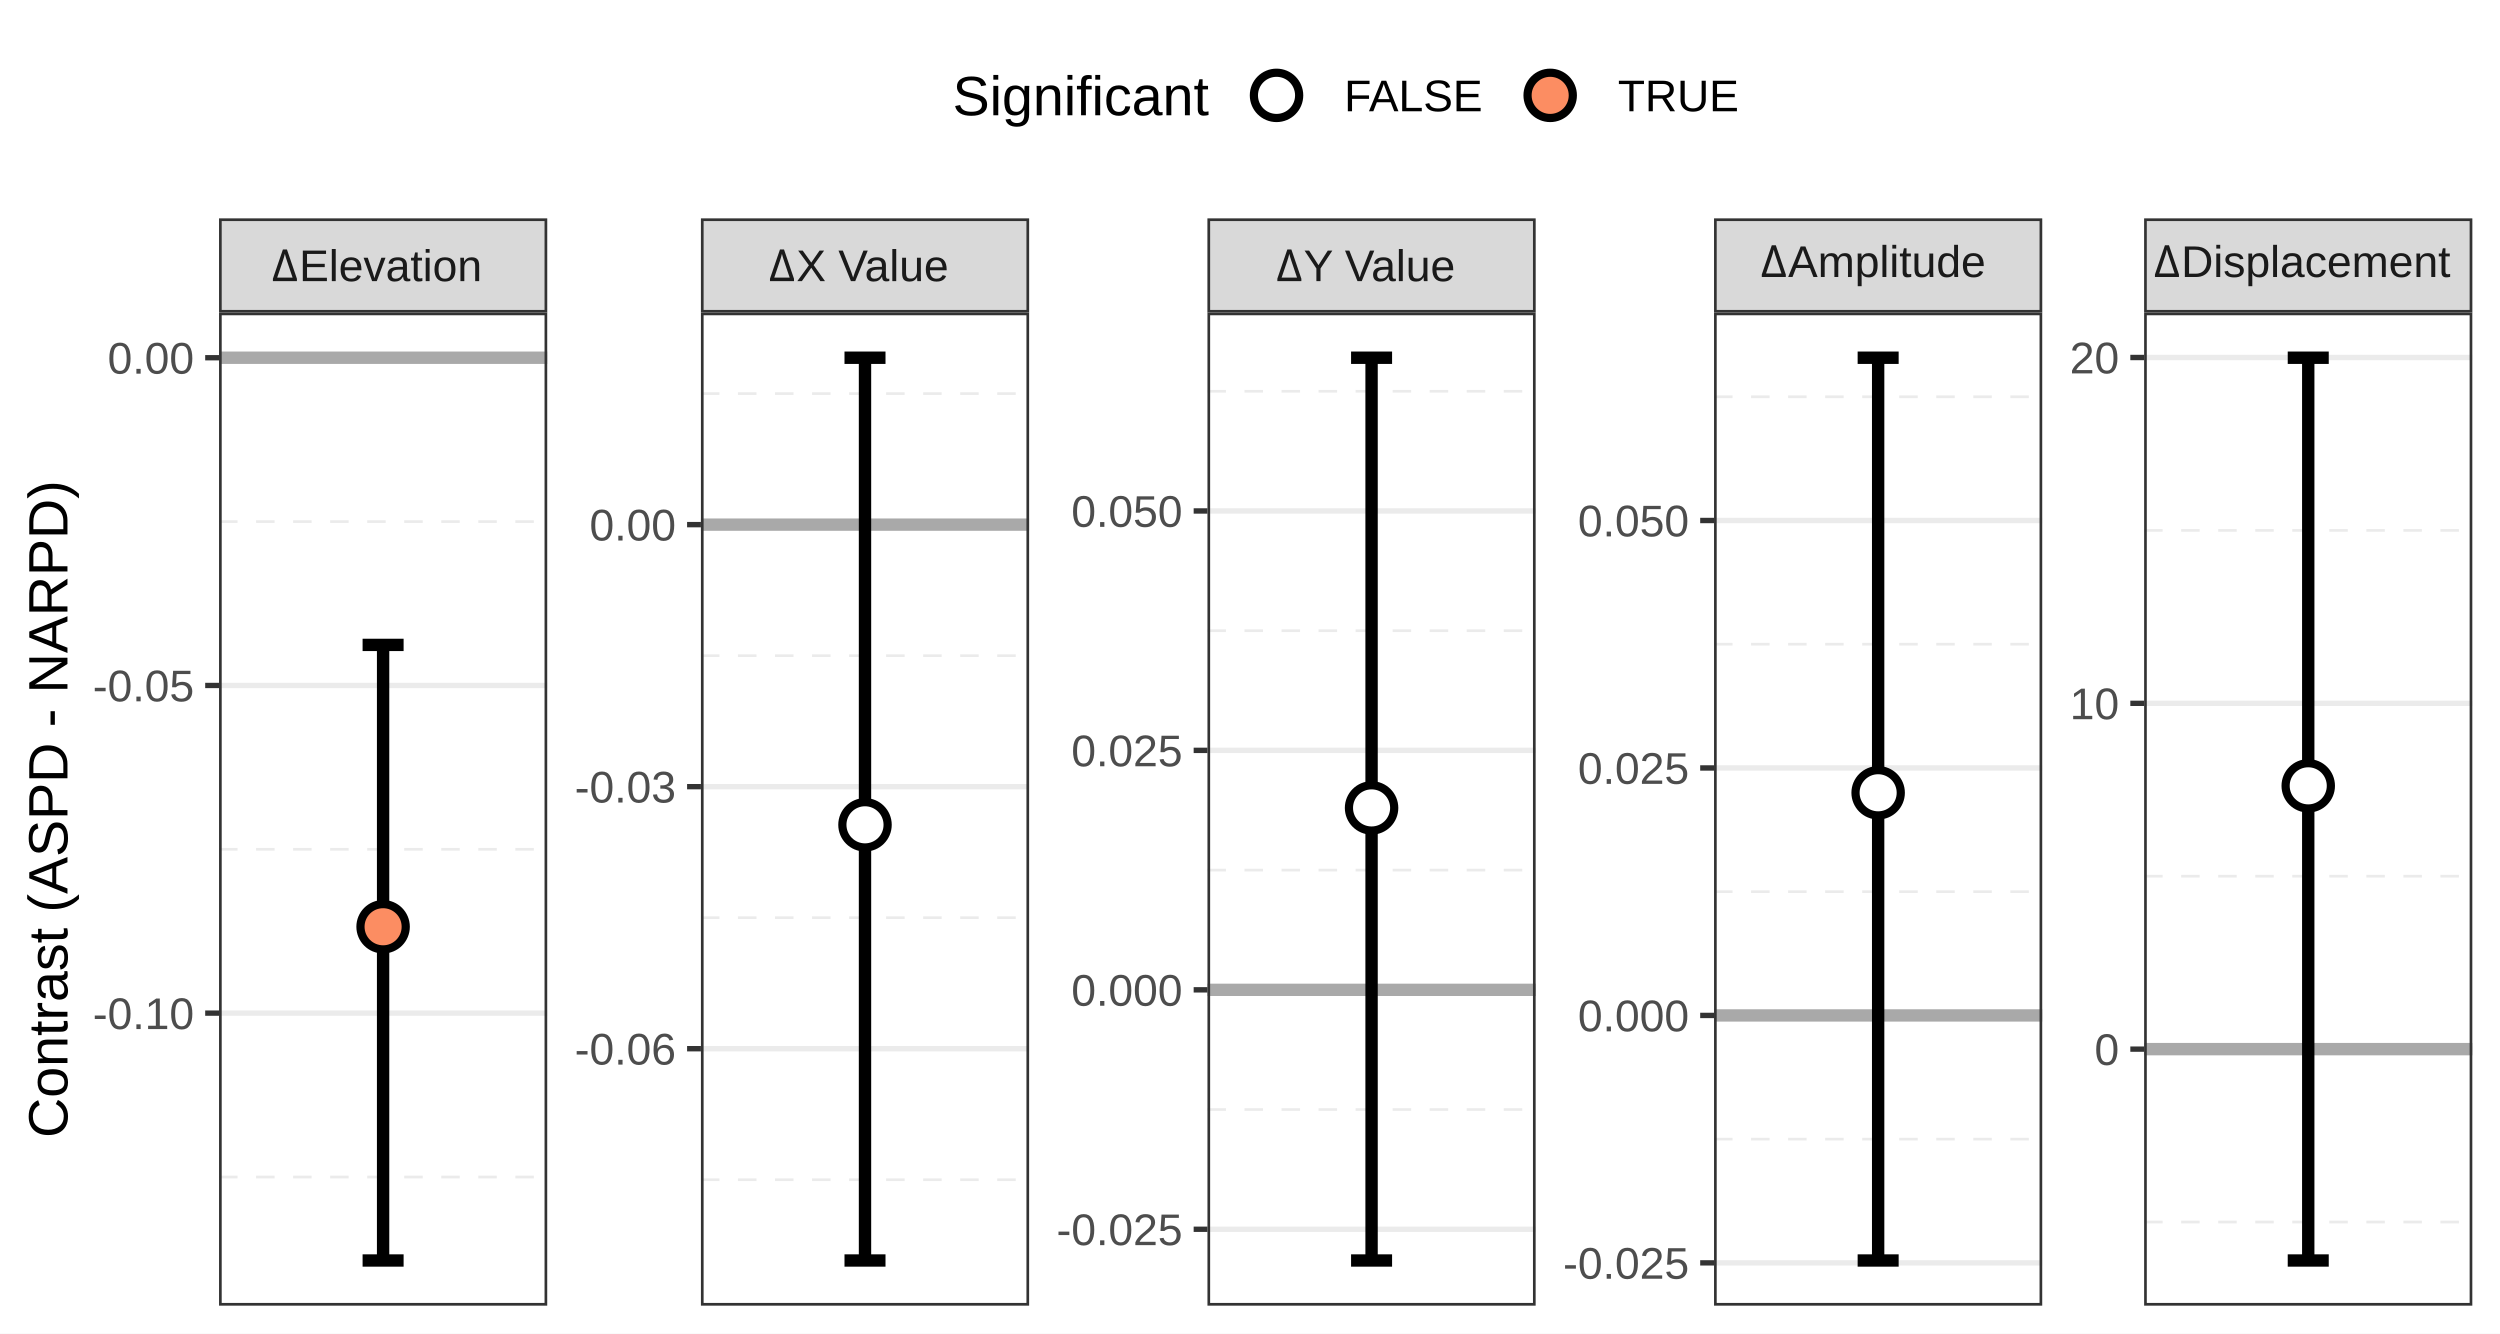
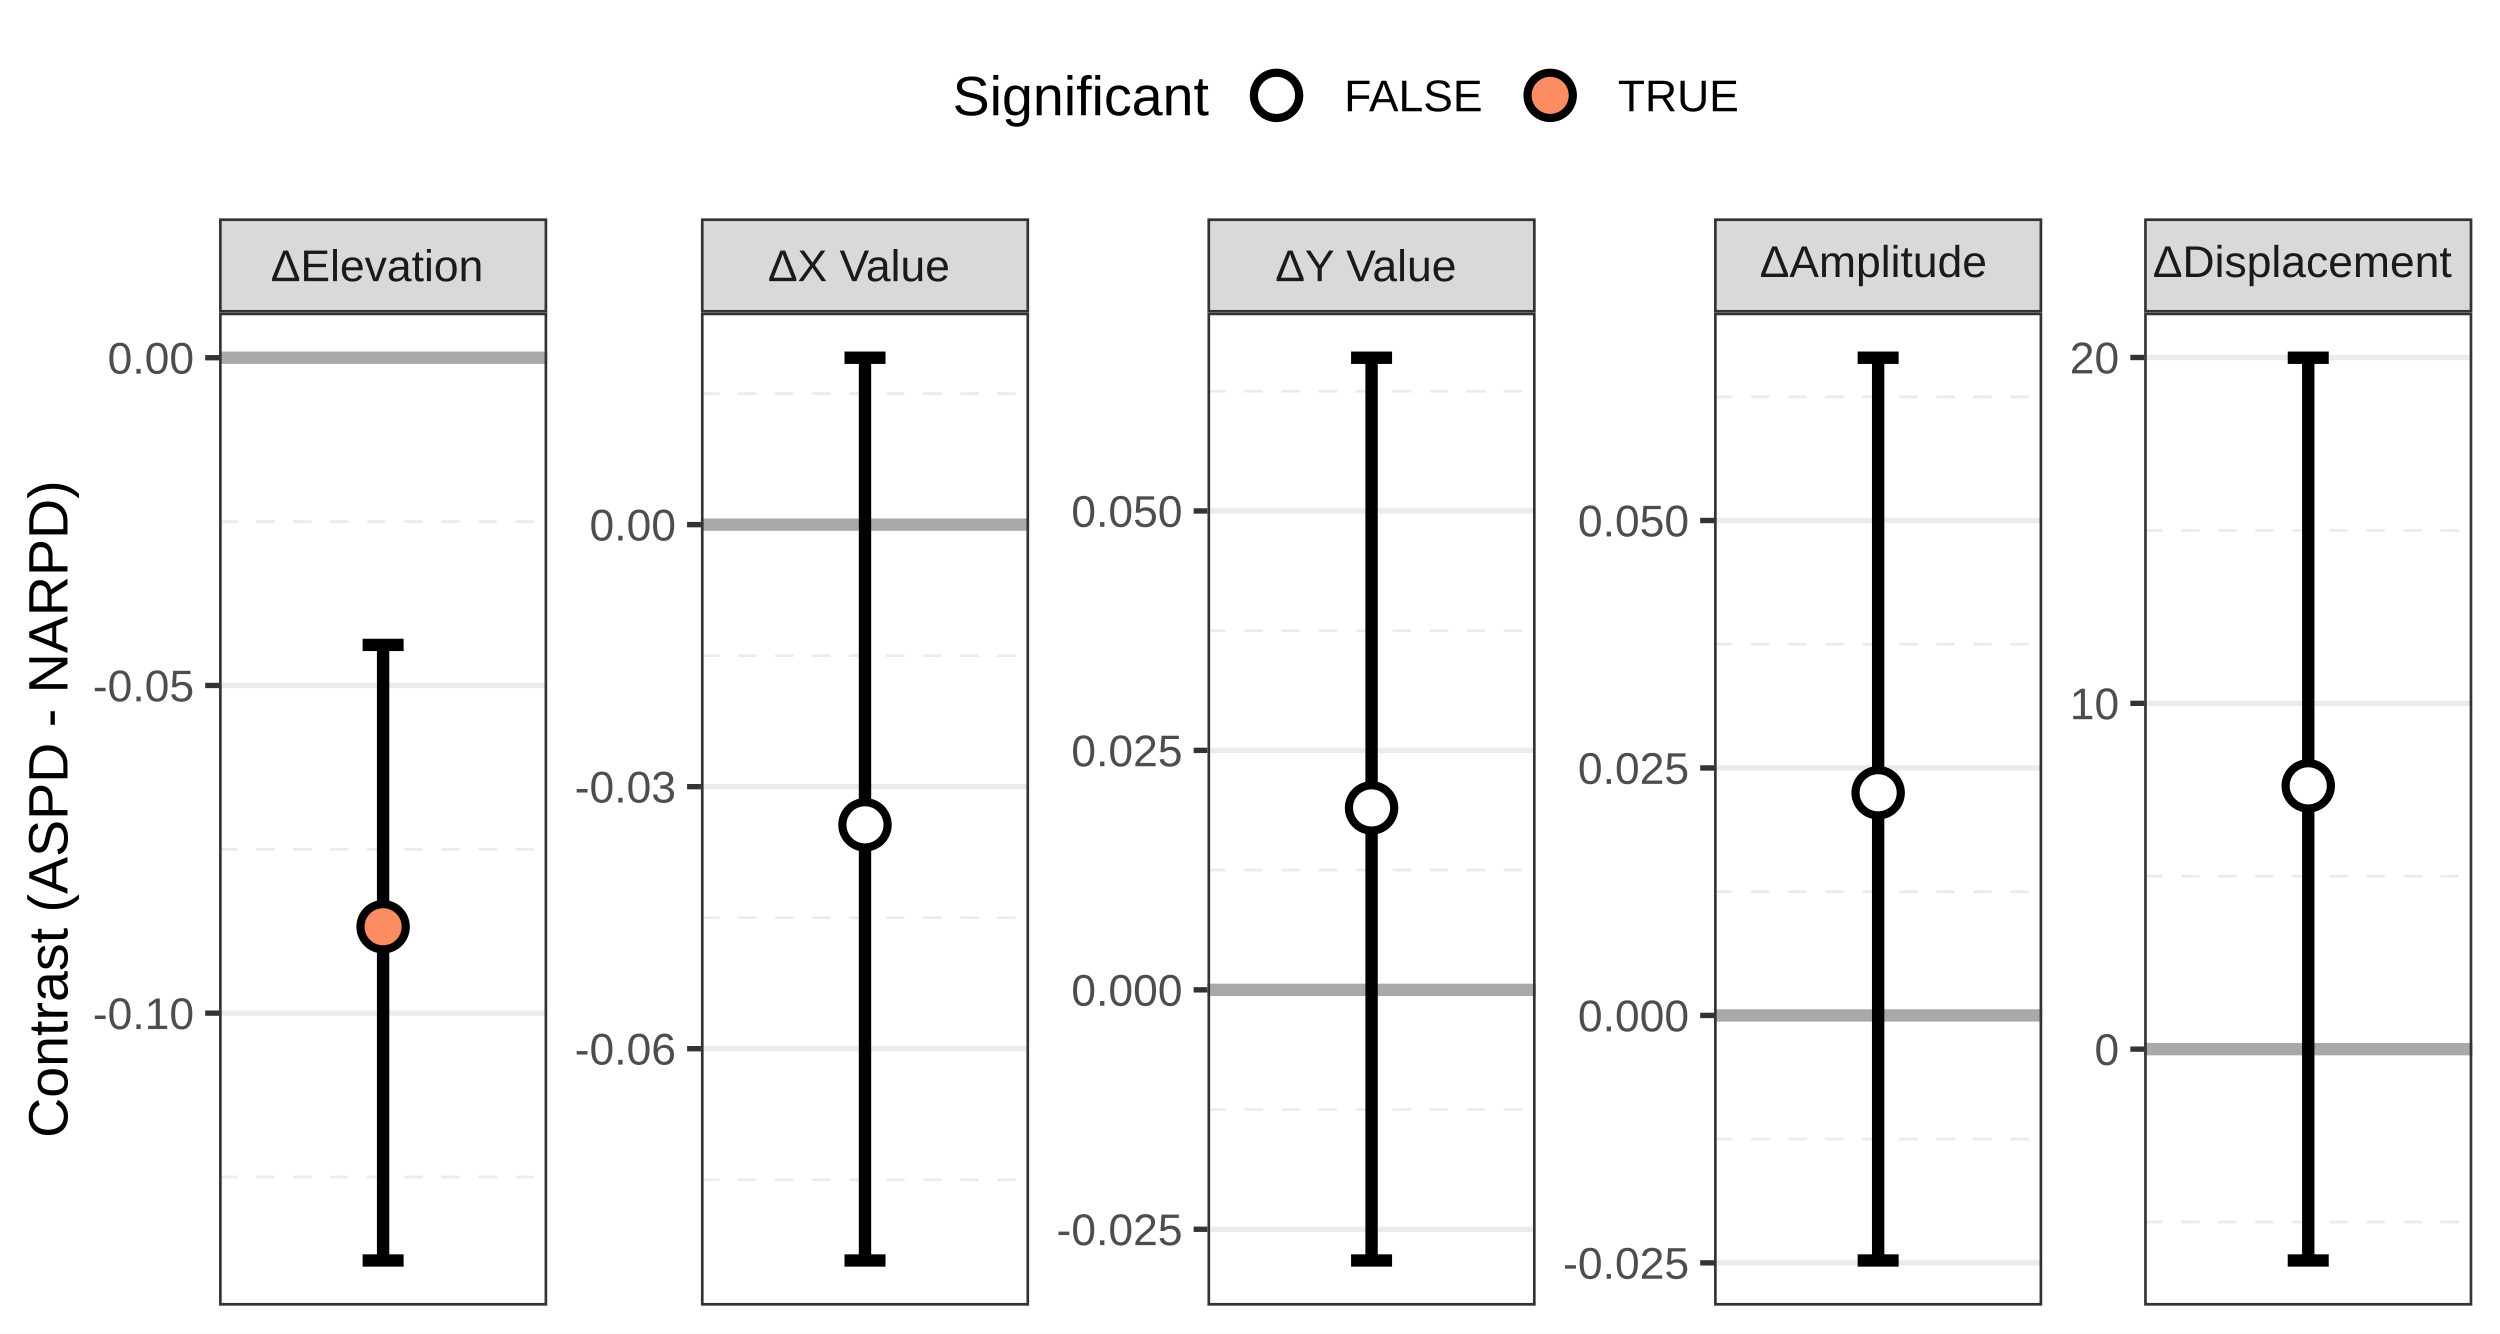
<svg xmlns="http://www.w3.org/2000/svg" width="540.00pt" height="288.00pt" viewBox="0 0 540.00 288.00">
  <g class="svglite">
    <defs>
      <style type="text/css">
    .svglite line, .svglite polyline, .svglite polygon, .svglite path, .svglite rect, .svglite circle {
      fill: none;
      stroke: #000000;
      stroke-linecap: round;
      stroke-linejoin: round;
      stroke-miterlimit: 10.00;
    }
    .svglite text {
      white-space: pre;
    }
    .svglite g.glyphgroup path {
      fill: inherit;
      stroke: none;
    }
  </style>
    </defs>
    <rect width="100%" height="100%" style="stroke: none; fill: #FFFFFF;" />
    <defs>
      <clipPath id="cpMC4wMHw1NDAuMDB8MC4wMHwyODguMDA=">
        <rect x="0.00" y="0.00" width="540.00" height="288.00" />
      </clipPath>
    </defs>
    <g clip-path="url(#cpMC4wMHw1NDAuMDB8MC4wMHwyODguMDA=)">
      <rect x="0.00" y="0.00" width="540.00" height="288.00" style="stroke-width: 1.16; stroke: #FFFFFF; fill: #FFFFFF;" />
    </g>
    <defs>
      <clipPath id="cpNDcuMzF8MTE4LjIwfDY3LjUyfDI4Mi4wMg==">
        <rect x="47.31" y="67.52" width="70.89" height="214.50" />
      </clipPath>
    </defs>
    <g clip-path="url(#cpNDcuMzF8MTE4LjIwfDY3LjUyfDI4Mi4wMg==)">
      <rect x="47.31" y="67.52" width="70.89" height="214.50" style="stroke-width: 1.16; stroke: none; fill: #FFFFFF;" />
      <polyline points="47.31,254.24 118.20,254.24 " style="stroke-width: 0.58; stroke: #EBEBEB; stroke-dasharray: 4.00,4.00; stroke-linecap: butt;" />
      <polyline points="47.31,183.45 118.20,183.45 " style="stroke-width: 0.58; stroke: #EBEBEB; stroke-dasharray: 4.00,4.00; stroke-linecap: butt;" />
      <polyline points="47.31,112.67 118.20,112.67 " style="stroke-width: 0.58; stroke: #EBEBEB; stroke-dasharray: 4.00,4.00; stroke-linecap: butt;" />
      <polyline points="47.31,218.84 118.20,218.84 " style="stroke-width: 1.16; stroke: #EBEBEB; stroke-linecap: butt;" />
      <polyline points="47.31,148.06 118.20,148.06 " style="stroke-width: 1.16; stroke: #EBEBEB; stroke-linecap: butt;" />
      <polyline points="47.31,77.27 118.20,77.27 " style="stroke-width: 1.16; stroke: #EBEBEB; stroke-linecap: butt;" />
      <line x1="47.31" y1="77.27" x2="118.20" y2="77.27" style="stroke-width: 2.67; stroke: #A9A9A9; stroke-linecap: butt;" />
      <polyline points="78.32,139.30 87.18,139.30 " style="stroke-width: 2.67; stroke-linecap: butt;" />
      <polyline points="82.75,139.30 82.75,272.27 " style="stroke-width: 2.67; stroke-linecap: butt;" />
      <polyline points="78.32,272.27 87.18,272.27 " style="stroke-width: 2.67; stroke-linecap: butt;" />
      <circle cx="82.75" cy="200.18" r="4.89" style="stroke-width: 1.77; fill: #FC8D62;" />
      <rect x="47.31" y="67.52" width="70.89" height="214.50" style="stroke-width: 1.16; stroke: #333333;" />
    </g>
    <g clip-path="url(#cpMC4wMHw1NDAuMDB8MC4wMHwyODguMDA=)">
</g>
    <defs>
      <clipPath id="cpMTUxLjQwfDIyMi4yOHw2Ny41MnwyODIuMDI=">
        <rect x="151.40" y="67.52" width="70.89" height="214.50" />
      </clipPath>
    </defs>
    <g clip-path="url(#cpMTUxLjQwfDIyMi4yOHw2Ny41MnwyODIuMDI=)">
      <rect x="151.40" y="67.52" width="70.89" height="214.50" style="stroke-width: 1.16; stroke: none; fill: #FFFFFF;" />
      <polyline points="151.40,254.82 222.28,254.82 " style="stroke-width: 0.58; stroke: #EBEBEB; stroke-dasharray: 4.00,4.00; stroke-linecap: butt;" />
      <polyline points="151.40,198.22 222.28,198.22 " style="stroke-width: 0.58; stroke: #EBEBEB; stroke-dasharray: 4.00,4.00; stroke-linecap: butt;" />
      <polyline points="151.40,141.62 222.28,141.62 " style="stroke-width: 0.58; stroke: #EBEBEB; stroke-dasharray: 4.00,4.00; stroke-linecap: butt;" />
      <polyline points="151.40,85.02 222.28,85.02 " style="stroke-width: 0.58; stroke: #EBEBEB; stroke-dasharray: 4.00,4.00; stroke-linecap: butt;" />
      <polyline points="151.40,226.52 222.28,226.52 " style="stroke-width: 1.16; stroke: #EBEBEB; stroke-linecap: butt;" />
      <polyline points="151.40,169.92 222.28,169.92 " style="stroke-width: 1.16; stroke: #EBEBEB; stroke-linecap: butt;" />
      <polyline points="151.40,113.32 222.28,113.32 " style="stroke-width: 1.16; stroke: #EBEBEB; stroke-linecap: butt;" />
      <line x1="151.40" y1="113.32" x2="222.28" y2="113.32" style="stroke-width: 2.67; stroke: #A9A9A9; stroke-linecap: butt;" />
      <polyline points="182.41,77.27 191.27,77.27 " style="stroke-width: 2.67; stroke-linecap: butt;" />
      <polyline points="186.84,77.27 186.84,272.27 " style="stroke-width: 2.67; stroke-linecap: butt;" />
      <polyline points="182.41,272.27 191.27,272.27 " style="stroke-width: 2.67; stroke-linecap: butt;" />
      <circle cx="186.84" cy="178.16" r="4.89" style="stroke-width: 1.77; fill: #FFFFFF;" />
      <rect x="151.40" y="67.52" width="70.89" height="214.50" style="stroke-width: 1.16; stroke: #333333;" />
    </g>
    <g clip-path="url(#cpMC4wMHw1NDAuMDB8MC4wMHwyODguMDA=)">
</g>
    <defs>
      <clipPath id="cpMjYwLjgxfDMzMS43MHw2Ny41MnwyODIuMDI=">
        <rect x="260.81" y="67.52" width="70.89" height="214.50" />
      </clipPath>
    </defs>
    <g clip-path="url(#cpMjYwLjgxfDMzMS43MHw2Ny41MnwyODIuMDI=)">
      <rect x="260.81" y="67.52" width="70.89" height="214.50" style="stroke-width: 1.16; stroke: none; fill: #FFFFFF;" />
      <polyline points="260.81,239.66 331.70,239.66 " style="stroke-width: 0.58; stroke: #EBEBEB; stroke-dasharray: 4.00,4.00; stroke-linecap: butt;" />
      <polyline points="260.81,187.94 331.70,187.94 " style="stroke-width: 0.58; stroke: #EBEBEB; stroke-dasharray: 4.00,4.00; stroke-linecap: butt;" />
      <polyline points="260.81,136.23 331.70,136.23 " style="stroke-width: 0.58; stroke: #EBEBEB; stroke-dasharray: 4.00,4.00; stroke-linecap: butt;" />
      <polyline points="260.81,84.51 331.70,84.51 " style="stroke-width: 0.58; stroke: #EBEBEB; stroke-dasharray: 4.00,4.00; stroke-linecap: butt;" />
      <polyline points="260.81,265.52 331.70,265.52 " style="stroke-width: 1.16; stroke: #EBEBEB; stroke-linecap: butt;" />
      <polyline points="260.81,213.80 331.70,213.80 " style="stroke-width: 1.16; stroke: #EBEBEB; stroke-linecap: butt;" />
      <polyline points="260.81,162.08 331.70,162.08 " style="stroke-width: 1.16; stroke: #EBEBEB; stroke-linecap: butt;" />
      <polyline points="260.81,110.37 331.70,110.37 " style="stroke-width: 1.16; stroke: #EBEBEB; stroke-linecap: butt;" />
      <line x1="260.81" y1="213.80" x2="331.70" y2="213.80" style="stroke-width: 2.67; stroke: #A9A9A9; stroke-linecap: butt;" />
      <polyline points="291.83,77.27 300.69,77.27 " style="stroke-width: 2.67; stroke-linecap: butt;" />
      <polyline points="296.26,77.27 296.26,272.27 " style="stroke-width: 2.67; stroke-linecap: butt;" />
      <polyline points="291.83,272.27 300.69,272.27 " style="stroke-width: 2.67; stroke-linecap: butt;" />
      <circle cx="296.26" cy="174.51" r="4.89" style="stroke-width: 1.77; fill: #FFFFFF;" />
      <rect x="260.81" y="67.52" width="70.89" height="214.50" style="stroke-width: 1.16; stroke: #333333;" />
    </g>
    <g clip-path="url(#cpMC4wMHw1NDAuMDB8MC4wMHwyODguMDA=)">
</g>
    <defs>
      <clipPath id="cpMzcwLjIzfDQ0MS4xMnw2Ny41MnwyODIuMDI=">
        <rect x="370.23" y="67.52" width="70.89" height="214.50" />
      </clipPath>
    </defs>
    <g clip-path="url(#cpMzcwLjIzfDQ0MS4xMnw2Ny41MnwyODIuMDI=)">
      <rect x="370.23" y="67.52" width="70.89" height="214.50" style="stroke-width: 1.16; stroke: none; fill: #FFFFFF;" />
      <polyline points="370.23,246.05 441.12,246.05 " style="stroke-width: 0.58; stroke: #EBEBEB; stroke-dasharray: 4.00,4.00; stroke-linecap: butt;" />
      <polyline points="370.23,192.60 441.12,192.60 " style="stroke-width: 0.58; stroke: #EBEBEB; stroke-dasharray: 4.00,4.00; stroke-linecap: butt;" />
      <polyline points="370.23,139.15 441.12,139.15 " style="stroke-width: 0.58; stroke: #EBEBEB; stroke-dasharray: 4.00,4.00; stroke-linecap: butt;" />
      <polyline points="370.23,85.70 441.12,85.70 " style="stroke-width: 0.58; stroke: #EBEBEB; stroke-dasharray: 4.00,4.00; stroke-linecap: butt;" />
      <polyline points="370.23,272.78 441.12,272.78 " style="stroke-width: 1.16; stroke: #EBEBEB; stroke-linecap: butt;" />
      <polyline points="370.23,219.33 441.12,219.33 " style="stroke-width: 1.16; stroke: #EBEBEB; stroke-linecap: butt;" />
      <polyline points="370.23,165.88 441.12,165.88 " style="stroke-width: 1.16; stroke: #EBEBEB; stroke-linecap: butt;" />
      <polyline points="370.23,112.43 441.12,112.43 " style="stroke-width: 1.16; stroke: #EBEBEB; stroke-linecap: butt;" />
      <line x1="370.23" y1="219.33" x2="441.12" y2="219.33" style="stroke-width: 2.67; stroke: #A9A9A9; stroke-linecap: butt;" />
      <polyline points="401.25,77.27 410.11,77.27 " style="stroke-width: 2.67; stroke-linecap: butt;" />
      <polyline points="405.68,77.27 405.68,272.27 " style="stroke-width: 2.67; stroke-linecap: butt;" />
      <polyline points="401.25,272.27 410.11,272.27 " style="stroke-width: 2.67; stroke-linecap: butt;" />
      <circle cx="405.68" cy="171.24" r="4.89" style="stroke-width: 1.77; fill: #FFFFFF;" />
      <rect x="370.23" y="67.52" width="70.89" height="214.50" style="stroke-width: 1.16; stroke: #333333;" />
    </g>
    <g clip-path="url(#cpMC4wMHw1NDAuMDB8MC4wMHwyODguMDA=)">
</g>
    <defs>
      <clipPath id="cpNDYzLjEzfDUzNC4wMnw2Ny41MnwyODIuMDI=">
        <rect x="463.13" y="67.52" width="70.89" height="214.50" />
      </clipPath>
    </defs>
    <g clip-path="url(#cpNDYzLjEzfDUzNC4wMnw2Ny41MnwyODIuMDI=)">
      <rect x="463.13" y="67.52" width="70.89" height="214.50" style="stroke-width: 1.16; stroke: none; fill: #FFFFFF;" />
      <polyline points="463.13,263.96 534.02,263.96 " style="stroke-width: 0.58; stroke: #EBEBEB; stroke-dasharray: 4.00,4.00; stroke-linecap: butt;" />
      <polyline points="463.13,189.26 534.02,189.26 " style="stroke-width: 0.58; stroke: #EBEBEB; stroke-dasharray: 4.00,4.00; stroke-linecap: butt;" />
      <polyline points="463.13,114.57 534.02,114.57 " style="stroke-width: 0.58; stroke: #EBEBEB; stroke-dasharray: 4.00,4.00; stroke-linecap: butt;" />
      <polyline points="463.13,226.61 534.02,226.61 " style="stroke-width: 1.16; stroke: #EBEBEB; stroke-linecap: butt;" />
      <polyline points="463.13,151.92 534.02,151.92 " style="stroke-width: 1.16; stroke: #EBEBEB; stroke-linecap: butt;" />
      <polyline points="463.13,77.22 534.02,77.22 " style="stroke-width: 1.16; stroke: #EBEBEB; stroke-linecap: butt;" />
      <line x1="463.13" y1="226.61" x2="534.02" y2="226.61" style="stroke-width: 2.67; stroke: #A9A9A9; stroke-linecap: butt;" />
      <polyline points="494.15,77.27 503.01,77.27 " style="stroke-width: 2.67; stroke-linecap: butt;" />
      <polyline points="498.58,77.27 498.58,272.27 " style="stroke-width: 2.67; stroke-linecap: butt;" />
      <polyline points="494.15,272.27 503.01,272.27 " style="stroke-width: 2.67; stroke-linecap: butt;" />
      <circle cx="498.58" cy="169.74" r="4.89" style="stroke-width: 1.77; fill: #FFFFFF;" />
      <rect x="463.13" y="67.52" width="70.89" height="214.50" style="stroke-width: 1.16; stroke: #333333;" />
    </g>
    <g clip-path="url(#cpMC4wMHw1NDAuMDB8MC4wMHwyODguMDA=)">
</g>
    <defs>
      <clipPath id="cpNDcuMzF8MTE4LjIwfDQ3LjE3fDY3LjUy">
        <rect x="47.31" y="47.17" width="70.89" height="20.36" />
      </clipPath>
    </defs>
    <g clip-path="url(#cpNDcuMzF8MTE4LjIwfDQ3LjE3fDY3LjUy)">
      <rect x="47.31" y="47.17" width="70.89" height="20.36" style="stroke-width: 1.16; stroke: #333333; fill: #D9D9D9;" />
-       <text x="58.76" y="60.73" style="font-size: 9.60px;fill: #1A1A1A; font-family: &quot;Symbol&quot;;" textLength="5.88px" lengthAdjust="spacingAndGlyphs">Δ</text>
-       <text x="64.63" y="60.73" style="font-size: 9.60px;fill: #1A1A1A; font-family: &quot;Arial&quot;;" textLength="42.11px" lengthAdjust="spacingAndGlyphs"> Elevation</text>
+       <text x="58.49" y="60.73" style="font-size: 9.60px;fill: #1A1A1A; font-family: &quot;Arial&quot;;" textLength="6.41px" lengthAdjust="spacingAndGlyphs">Δ</text>
+       <text x="64.90" y="60.73" style="font-size: 9.60px;fill: #1A1A1A; font-family: &quot;Arial&quot;;" textLength="42.11px" lengthAdjust="spacingAndGlyphs"> Elevation</text>
    </g>
    <g clip-path="url(#cpMC4wMHw1NDAuMDB8MC4wMHwyODguMDA=)">
</g>
    <defs>
      <clipPath id="cpMTUxLjQwfDIyMi4yOHw0Ny4xN3w2Ny41Mg==">
        <rect x="151.40" y="47.17" width="70.89" height="20.36" />
      </clipPath>
    </defs>
    <g clip-path="url(#cpMTUxLjQwfDIyMi4yOHw0Ny4xN3w2Ny41Mg==)">
      <rect x="151.40" y="47.17" width="70.89" height="20.36" style="stroke-width: 1.16; stroke: #333333; fill: #D9D9D9;" />
-       <text x="166.13" y="60.73" style="font-size: 9.60px;fill: #1A1A1A; font-family: &quot;Symbol&quot;;" textLength="5.88px" lengthAdjust="spacingAndGlyphs">Δ</text>
-       <text x="172.00" y="60.73" style="font-size: 9.60px;fill: #1A1A1A; font-family: &quot;Arial&quot;;" textLength="35.55px" lengthAdjust="spacingAndGlyphs"> X Value</text>
+       <text x="165.86" y="60.73" style="font-size: 9.60px;fill: #1A1A1A; font-family: &quot;Arial&quot;;" textLength="6.41px" lengthAdjust="spacingAndGlyphs">Δ</text>
+       <text x="172.27" y="60.73" style="font-size: 9.60px;fill: #1A1A1A; font-family: &quot;Arial&quot;;" textLength="35.55px" lengthAdjust="spacingAndGlyphs"> X Value</text>
    </g>
    <g clip-path="url(#cpMC4wMHw1NDAuMDB8MC4wMHwyODguMDA=)">
</g>
    <defs>
      <clipPath id="cpMjYwLjgxfDMzMS43MHw0Ny4xN3w2Ny41Mg==">
        <rect x="260.81" y="47.17" width="70.89" height="20.36" />
      </clipPath>
    </defs>
    <g clip-path="url(#cpMjYwLjgxfDMzMS43MHw0Ny4xN3w2Ny41Mg==)">
      <rect x="260.81" y="47.17" width="70.89" height="20.36" style="stroke-width: 1.16; stroke: #333333; fill: #D9D9D9;" />
-       <text x="275.72" y="60.73" style="font-size: 9.60px;fill: #1A1A1A; font-family: &quot;Symbol&quot;;" textLength="5.88px" lengthAdjust="spacingAndGlyphs">Δ</text>
-       <text x="281.59" y="60.73" style="font-size: 9.60px;fill: #1A1A1A; font-family: &quot;Arial&quot;;" textLength="35.20px" lengthAdjust="spacingAndGlyphs"> Y Value</text>
+       <text x="275.45" y="60.73" style="font-size: 9.60px;fill: #1A1A1A; font-family: &quot;Arial&quot;;" textLength="6.41px" lengthAdjust="spacingAndGlyphs">Δ</text>
+       <text x="281.86" y="60.73" style="font-size: 9.60px;fill: #1A1A1A; font-family: &quot;Arial&quot;;" textLength="35.20px" lengthAdjust="spacingAndGlyphs"> Y Value</text>
    </g>
    <g clip-path="url(#cpMC4wMHw1NDAuMDB8MC4wMHwyODguMDA=)">
</g>
    <defs>
      <clipPath id="cpMzcwLjIzfDQ0MS4xMnw0Ny4xN3w2Ny41Mg==">
        <rect x="370.23" y="47.17" width="70.89" height="20.36" />
      </clipPath>
    </defs>
    <g clip-path="url(#cpMzcwLjIzfDQ0MS4xMnw0Ny4xN3w2Ny41Mg==)">
      <rect x="370.23" y="47.17" width="70.89" height="20.36" style="stroke-width: 1.16; stroke: #333333; fill: #D9D9D9;" />
-       <text x="380.36" y="59.83" style="font-size: 9.60px;fill: #1A1A1A; font-family: &quot;Symbol&quot;;" textLength="5.88px" lengthAdjust="spacingAndGlyphs">Δ</text>
-       <text x="386.23" y="59.83" style="font-size: 9.60px;fill: #1A1A1A; font-family: &quot;Arial&quot;;" textLength="44.77px" lengthAdjust="spacingAndGlyphs"> Amplitude</text>
+       <text x="380.09" y="59.83" style="font-size: 9.60px;fill: #1A1A1A; font-family: &quot;Arial&quot;;" textLength="6.41px" lengthAdjust="spacingAndGlyphs">Δ</text>
+       <text x="386.50" y="59.83" style="font-size: 9.60px;fill: #1A1A1A; font-family: &quot;Arial&quot;;" textLength="44.77px" lengthAdjust="spacingAndGlyphs"> Amplitude</text>
    </g>
    <g clip-path="url(#cpMC4wMHw1NDAuMDB8MC4wMHwyODguMDA=)">
</g>
    <defs>
      <clipPath id="cpNDYzLjEzfDUzNC4wMnw0Ny4xN3w2Ny41Mg==">
        <rect x="463.13" y="47.17" width="70.89" height="20.36" />
      </clipPath>
    </defs>
    <g clip-path="url(#cpNDYzLjEzfDUzNC4wMnw0Ny4xN3w2Ny41Mg==)">
      <rect x="463.13" y="47.17" width="70.89" height="20.36" style="stroke-width: 1.16; stroke: #333333; fill: #D9D9D9;" />
-       <text x="465.28" y="59.83" style="font-size: 9.60px;fill: #1A1A1A; font-family: &quot;Symbol&quot;;" textLength="5.88px" lengthAdjust="spacingAndGlyphs">Δ</text>
-       <text x="471.15" y="59.83" style="font-size: 9.60px;fill: #1A1A1A; font-family: &quot;Arial&quot;;" textLength="60.73px" lengthAdjust="spacingAndGlyphs"> Displacement</text>
+       <text x="465.01" y="59.83" style="font-size: 9.60px;fill: #1A1A1A; font-family: &quot;Arial&quot;;" textLength="6.41px" lengthAdjust="spacingAndGlyphs">Δ</text>
+       <text x="471.42" y="59.83" style="font-size: 9.60px;fill: #1A1A1A; font-family: &quot;Arial&quot;;" textLength="60.73px" lengthAdjust="spacingAndGlyphs"> Displacement</text>
    </g>
    <g clip-path="url(#cpMC4wMHw1NDAuMDB8MC4wMHwyODguMDA=)">
      <text x="457.75" y="230.04" text-anchor="end" style="font-size: 9.60px;fill: #4D4D4D; font-family: &quot;Arial&quot;;" textLength="5.33px" lengthAdjust="spacingAndGlyphs">0</text>
      <text x="457.75" y="155.35" text-anchor="end" style="font-size: 9.60px;fill: #4D4D4D; font-family: &quot;Arial&quot;;" textLength="10.66px" lengthAdjust="spacingAndGlyphs">10</text>
      <text x="457.75" y="80.65" text-anchor="end" style="font-size: 9.60px;fill: #4D4D4D; font-family: &quot;Arial&quot;;" textLength="10.66px" lengthAdjust="spacingAndGlyphs">20</text>
      <polyline points="460.15,226.61 463.13,226.61 " style="stroke-width: 1.16; stroke: #333333; stroke-linecap: butt;" />
      <polyline points="460.15,151.92 463.13,151.92 " style="stroke-width: 1.16; stroke: #333333; stroke-linecap: butt;" />
      <polyline points="460.15,77.22 463.13,77.22 " style="stroke-width: 1.16; stroke: #333333; stroke-linecap: butt;" />
      <text x="364.85" y="276.21" text-anchor="end" style="font-size: 9.60px;fill: #4D4D4D; font-family: &quot;Arial&quot;;" textLength="27.17px" lengthAdjust="spacingAndGlyphs">-0.025</text>
      <text x="364.85" y="222.76" text-anchor="end" style="font-size: 9.60px;fill: #4D4D4D; font-family: &quot;Arial&quot;;" textLength="23.98px" lengthAdjust="spacingAndGlyphs">0.000</text>
      <text x="364.85" y="169.31" text-anchor="end" style="font-size: 9.60px;fill: #4D4D4D; font-family: &quot;Arial&quot;;" textLength="23.98px" lengthAdjust="spacingAndGlyphs">0.025</text>
      <text x="364.85" y="115.86" text-anchor="end" style="font-size: 9.60px;fill: #4D4D4D; font-family: &quot;Arial&quot;;" textLength="23.98px" lengthAdjust="spacingAndGlyphs">0.050</text>
      <polyline points="367.24,272.78 370.23,272.78 " style="stroke-width: 1.16; stroke: #333333; stroke-linecap: butt;" />
      <polyline points="367.24,219.33 370.23,219.33 " style="stroke-width: 1.16; stroke: #333333; stroke-linecap: butt;" />
      <polyline points="367.24,165.88 370.23,165.88 " style="stroke-width: 1.16; stroke: #333333; stroke-linecap: butt;" />
      <polyline points="367.24,112.43 370.23,112.43 " style="stroke-width: 1.16; stroke: #333333; stroke-linecap: butt;" />
      <text x="255.43" y="268.95" text-anchor="end" style="font-size: 9.60px;fill: #4D4D4D; font-family: &quot;Arial&quot;;" textLength="27.17px" lengthAdjust="spacingAndGlyphs">-0.025</text>
      <text x="255.43" y="217.24" text-anchor="end" style="font-size: 9.60px;fill: #4D4D4D; font-family: &quot;Arial&quot;;" textLength="23.98px" lengthAdjust="spacingAndGlyphs">0.000</text>
      <text x="255.43" y="165.52" text-anchor="end" style="font-size: 9.60px;fill: #4D4D4D; font-family: &quot;Arial&quot;;" textLength="23.98px" lengthAdjust="spacingAndGlyphs">0.025</text>
      <text x="255.43" y="113.80" text-anchor="end" style="font-size: 9.60px;fill: #4D4D4D; font-family: &quot;Arial&quot;;" textLength="23.98px" lengthAdjust="spacingAndGlyphs">0.050</text>
      <polyline points="257.83,265.52 260.81,265.52 " style="stroke-width: 1.16; stroke: #333333; stroke-linecap: butt;" />
      <polyline points="257.83,213.80 260.81,213.80 " style="stroke-width: 1.16; stroke: #333333; stroke-linecap: butt;" />
      <polyline points="257.83,162.08 260.81,162.08 " style="stroke-width: 1.16; stroke: #333333; stroke-linecap: butt;" />
      <polyline points="257.83,110.37 260.81,110.37 " style="stroke-width: 1.16; stroke: #333333; stroke-linecap: butt;" />
      <text x="146.02" y="229.95" text-anchor="end" style="font-size: 9.60px;fill: #4D4D4D; font-family: &quot;Arial&quot;;" textLength="21.84px" lengthAdjust="spacingAndGlyphs">-0.06</text>
      <text x="146.02" y="173.35" text-anchor="end" style="font-size: 9.60px;fill: #4D4D4D; font-family: &quot;Arial&quot;;" textLength="21.84px" lengthAdjust="spacingAndGlyphs">-0.03</text>
      <text x="146.02" y="116.75" text-anchor="end" style="font-size: 9.60px;fill: #4D4D4D; font-family: &quot;Arial&quot;;" textLength="18.66px" lengthAdjust="spacingAndGlyphs">0.00</text>
      <polyline points="148.41,226.52 151.40,226.52 " style="stroke-width: 1.16; stroke: #333333; stroke-linecap: butt;" />
      <polyline points="148.41,169.92 151.40,169.92 " style="stroke-width: 1.16; stroke: #333333; stroke-linecap: butt;" />
      <polyline points="148.41,113.32 151.40,113.32 " style="stroke-width: 1.16; stroke: #333333; stroke-linecap: butt;" />
      <text x="41.93" y="222.28" text-anchor="end" style="font-size: 9.60px;fill: #4D4D4D; font-family: &quot;Arial&quot;;" textLength="21.84px" lengthAdjust="spacingAndGlyphs">-0.10</text>
      <text x="41.93" y="151.49" text-anchor="end" style="font-size: 9.60px;fill: #4D4D4D; font-family: &quot;Arial&quot;;" textLength="21.84px" lengthAdjust="spacingAndGlyphs">-0.05</text>
      <text x="41.93" y="80.71" text-anchor="end" style="font-size: 9.60px;fill: #4D4D4D; font-family: &quot;Arial&quot;;" textLength="18.66px" lengthAdjust="spacingAndGlyphs">0.00</text>
      <polyline points="44.32,218.84 47.31,218.84 " style="stroke-width: 1.16; stroke: #333333; stroke-linecap: butt;" />
      <polyline points="44.32,148.06 47.31,148.06 " style="stroke-width: 1.16; stroke: #333333; stroke-linecap: butt;" />
      <polyline points="44.32,77.27 47.31,77.27 " style="stroke-width: 1.16; stroke: #333333; stroke-linecap: butt;" />
      <text transform="translate(14.57,174.77) rotate(-90)" text-anchor="middle" style="font-size: 12.00px; font-family: &quot;Arial&quot;;" textLength="142.02px" lengthAdjust="spacingAndGlyphs">Contrast (ASPD - NARPD)</text>
      <rect x="199.78" y="5.98" width="181.77" height="29.24" style="stroke-width: 1.16; stroke: none; fill: #FFFFFF;" />
      <text x="205.76" y="24.89" style="font-size: 12.00px; font-family: &quot;Arial&quot;;" textLength="55.36px" lengthAdjust="spacingAndGlyphs">Significant</text>
      <rect x="267.09" y="11.96" width="17.28" height="17.28" style="stroke-width: 1.16; stroke: none; fill: #FFFFFF;" />
      <circle cx="275.73" cy="20.60" r="4.89" style="stroke-width: 1.77; fill: #FFFFFF;" />
      <rect x="326.20" y="11.96" width="17.28" height="17.28" style="stroke-width: 1.16; stroke: none; fill: #FFFFFF;" />
      <circle cx="334.84" cy="20.60" r="4.89" style="stroke-width: 1.77; fill: #FC8D62;" />
      <text x="290.35" y="24.03" style="font-size: 9.60px; font-family: &quot;Arial&quot;;" textLength="29.88px" lengthAdjust="spacingAndGlyphs">FALSE</text>
      <text x="349.46" y="24.03" style="font-size: 9.60px; font-family: &quot;Arial&quot;;" textLength="26.11px" lengthAdjust="spacingAndGlyphs">TRUE</text>
    </g>
  </g>
</svg>
